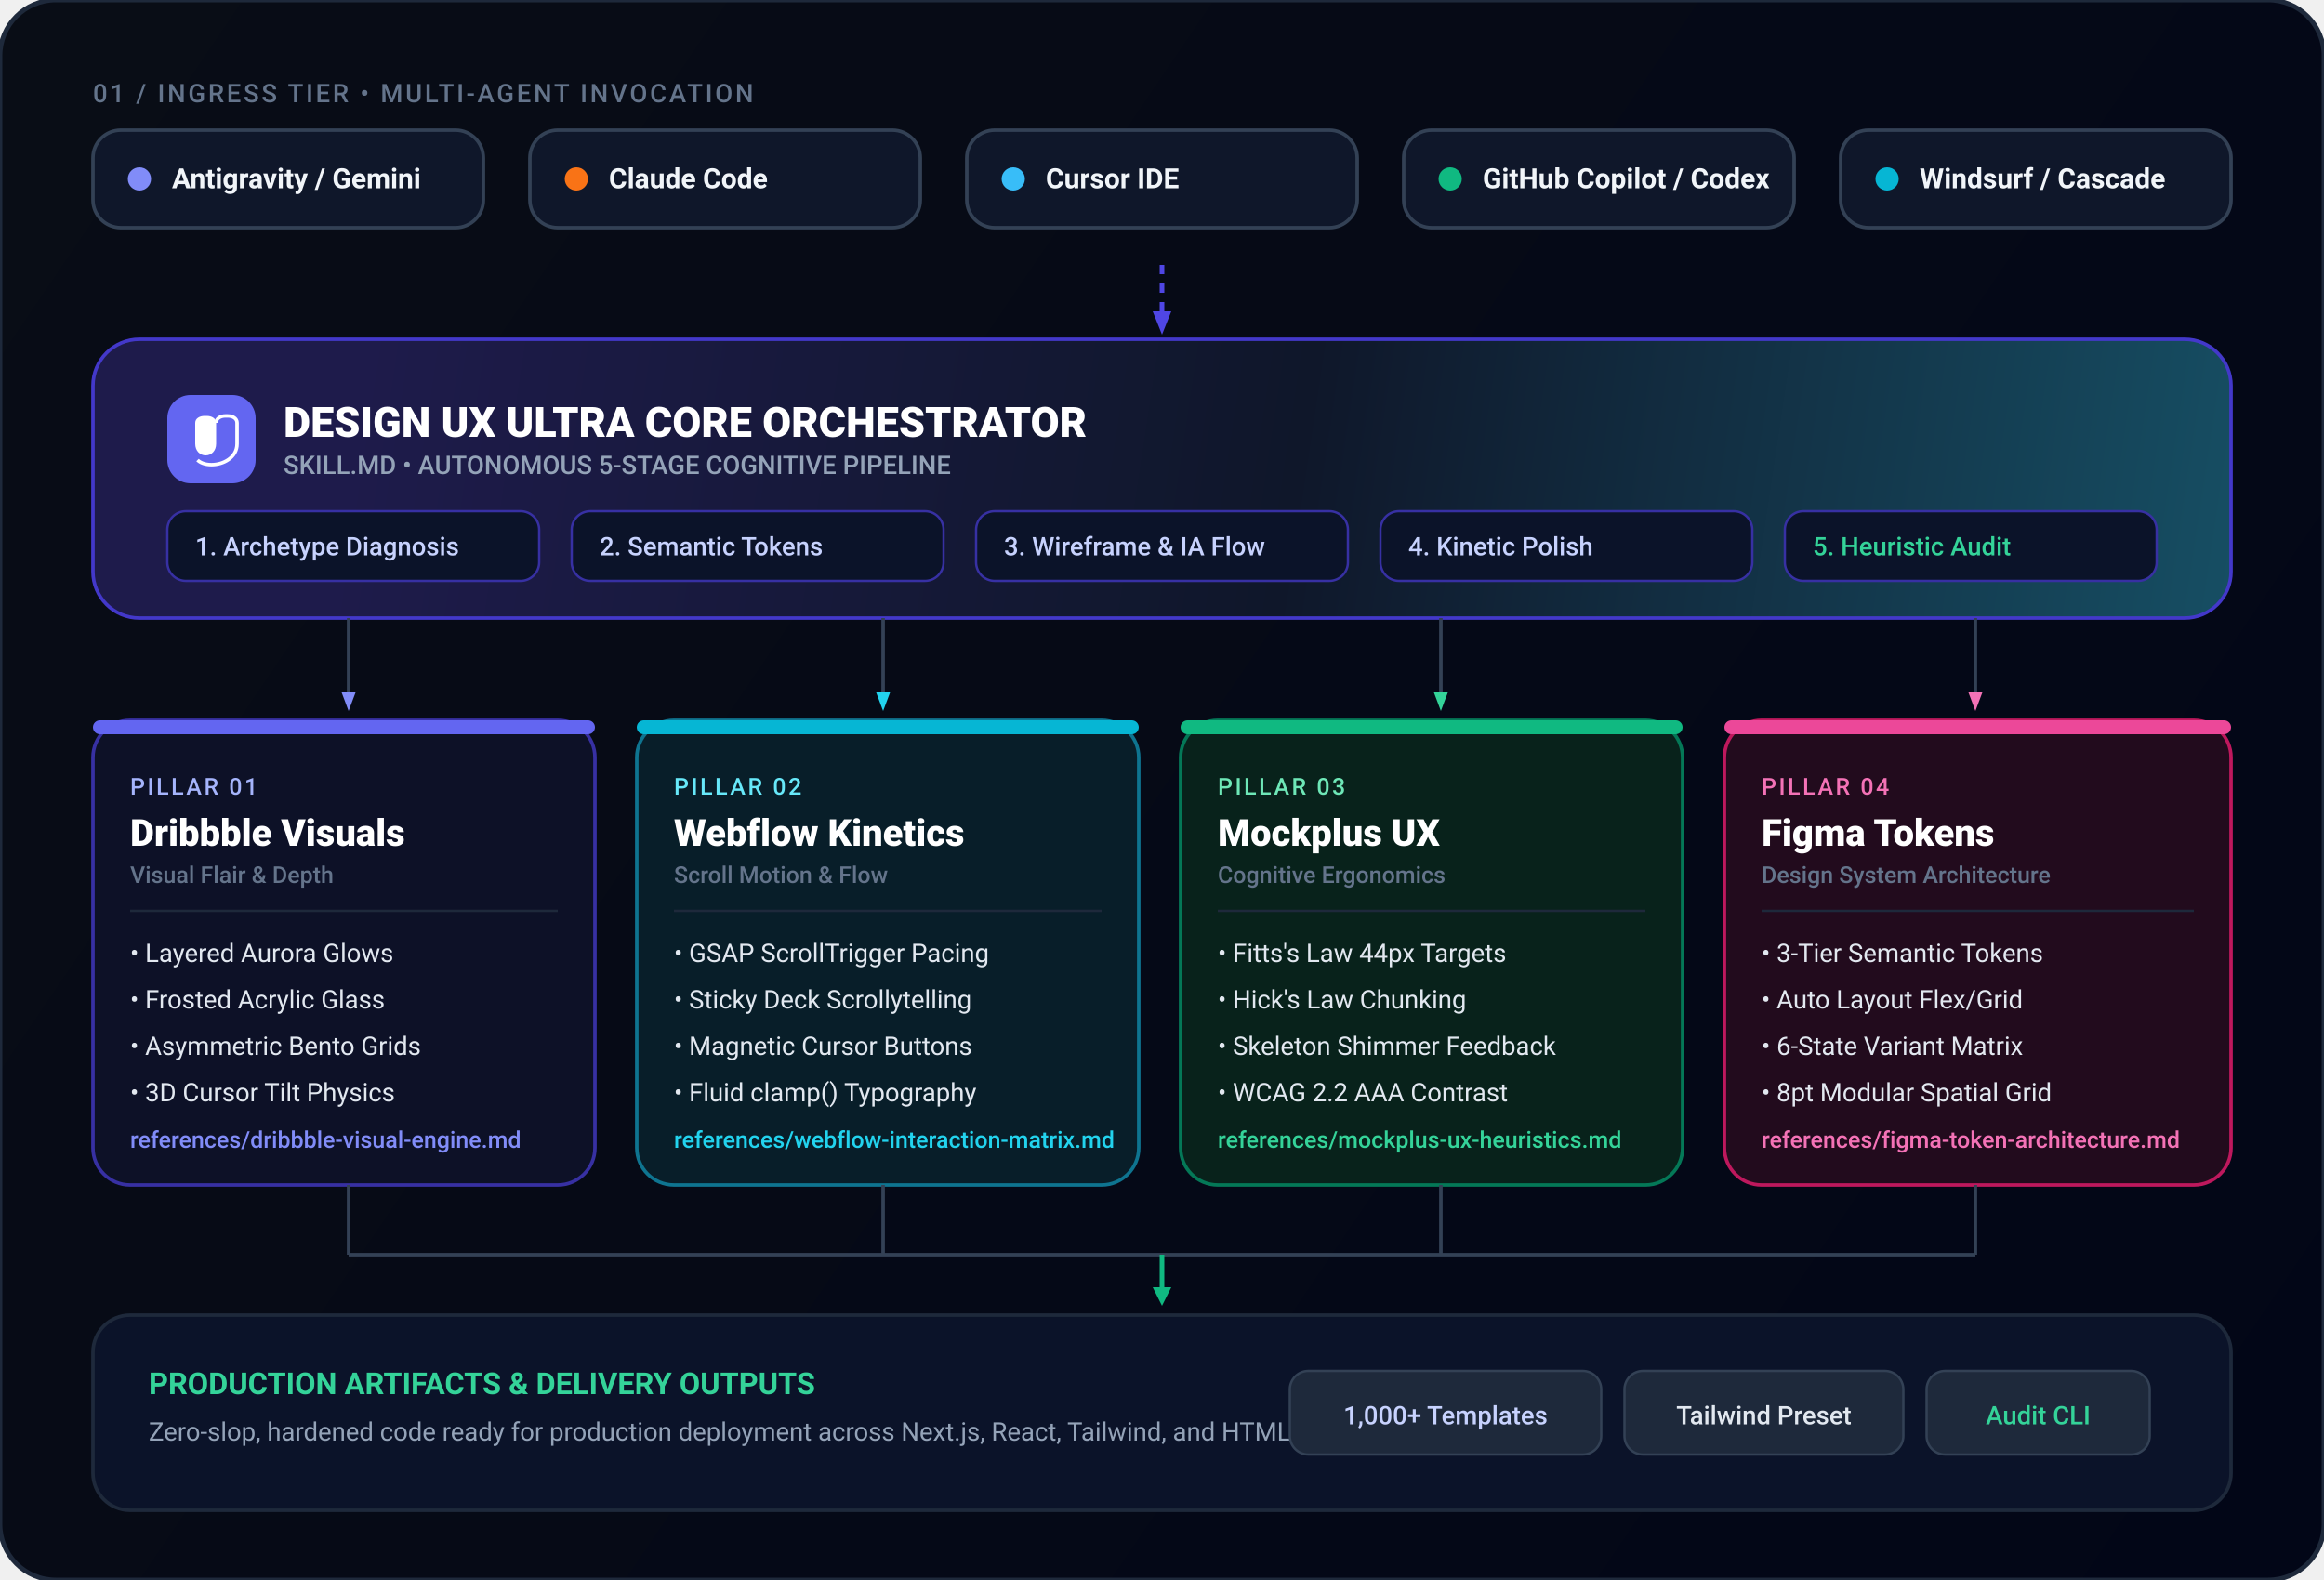
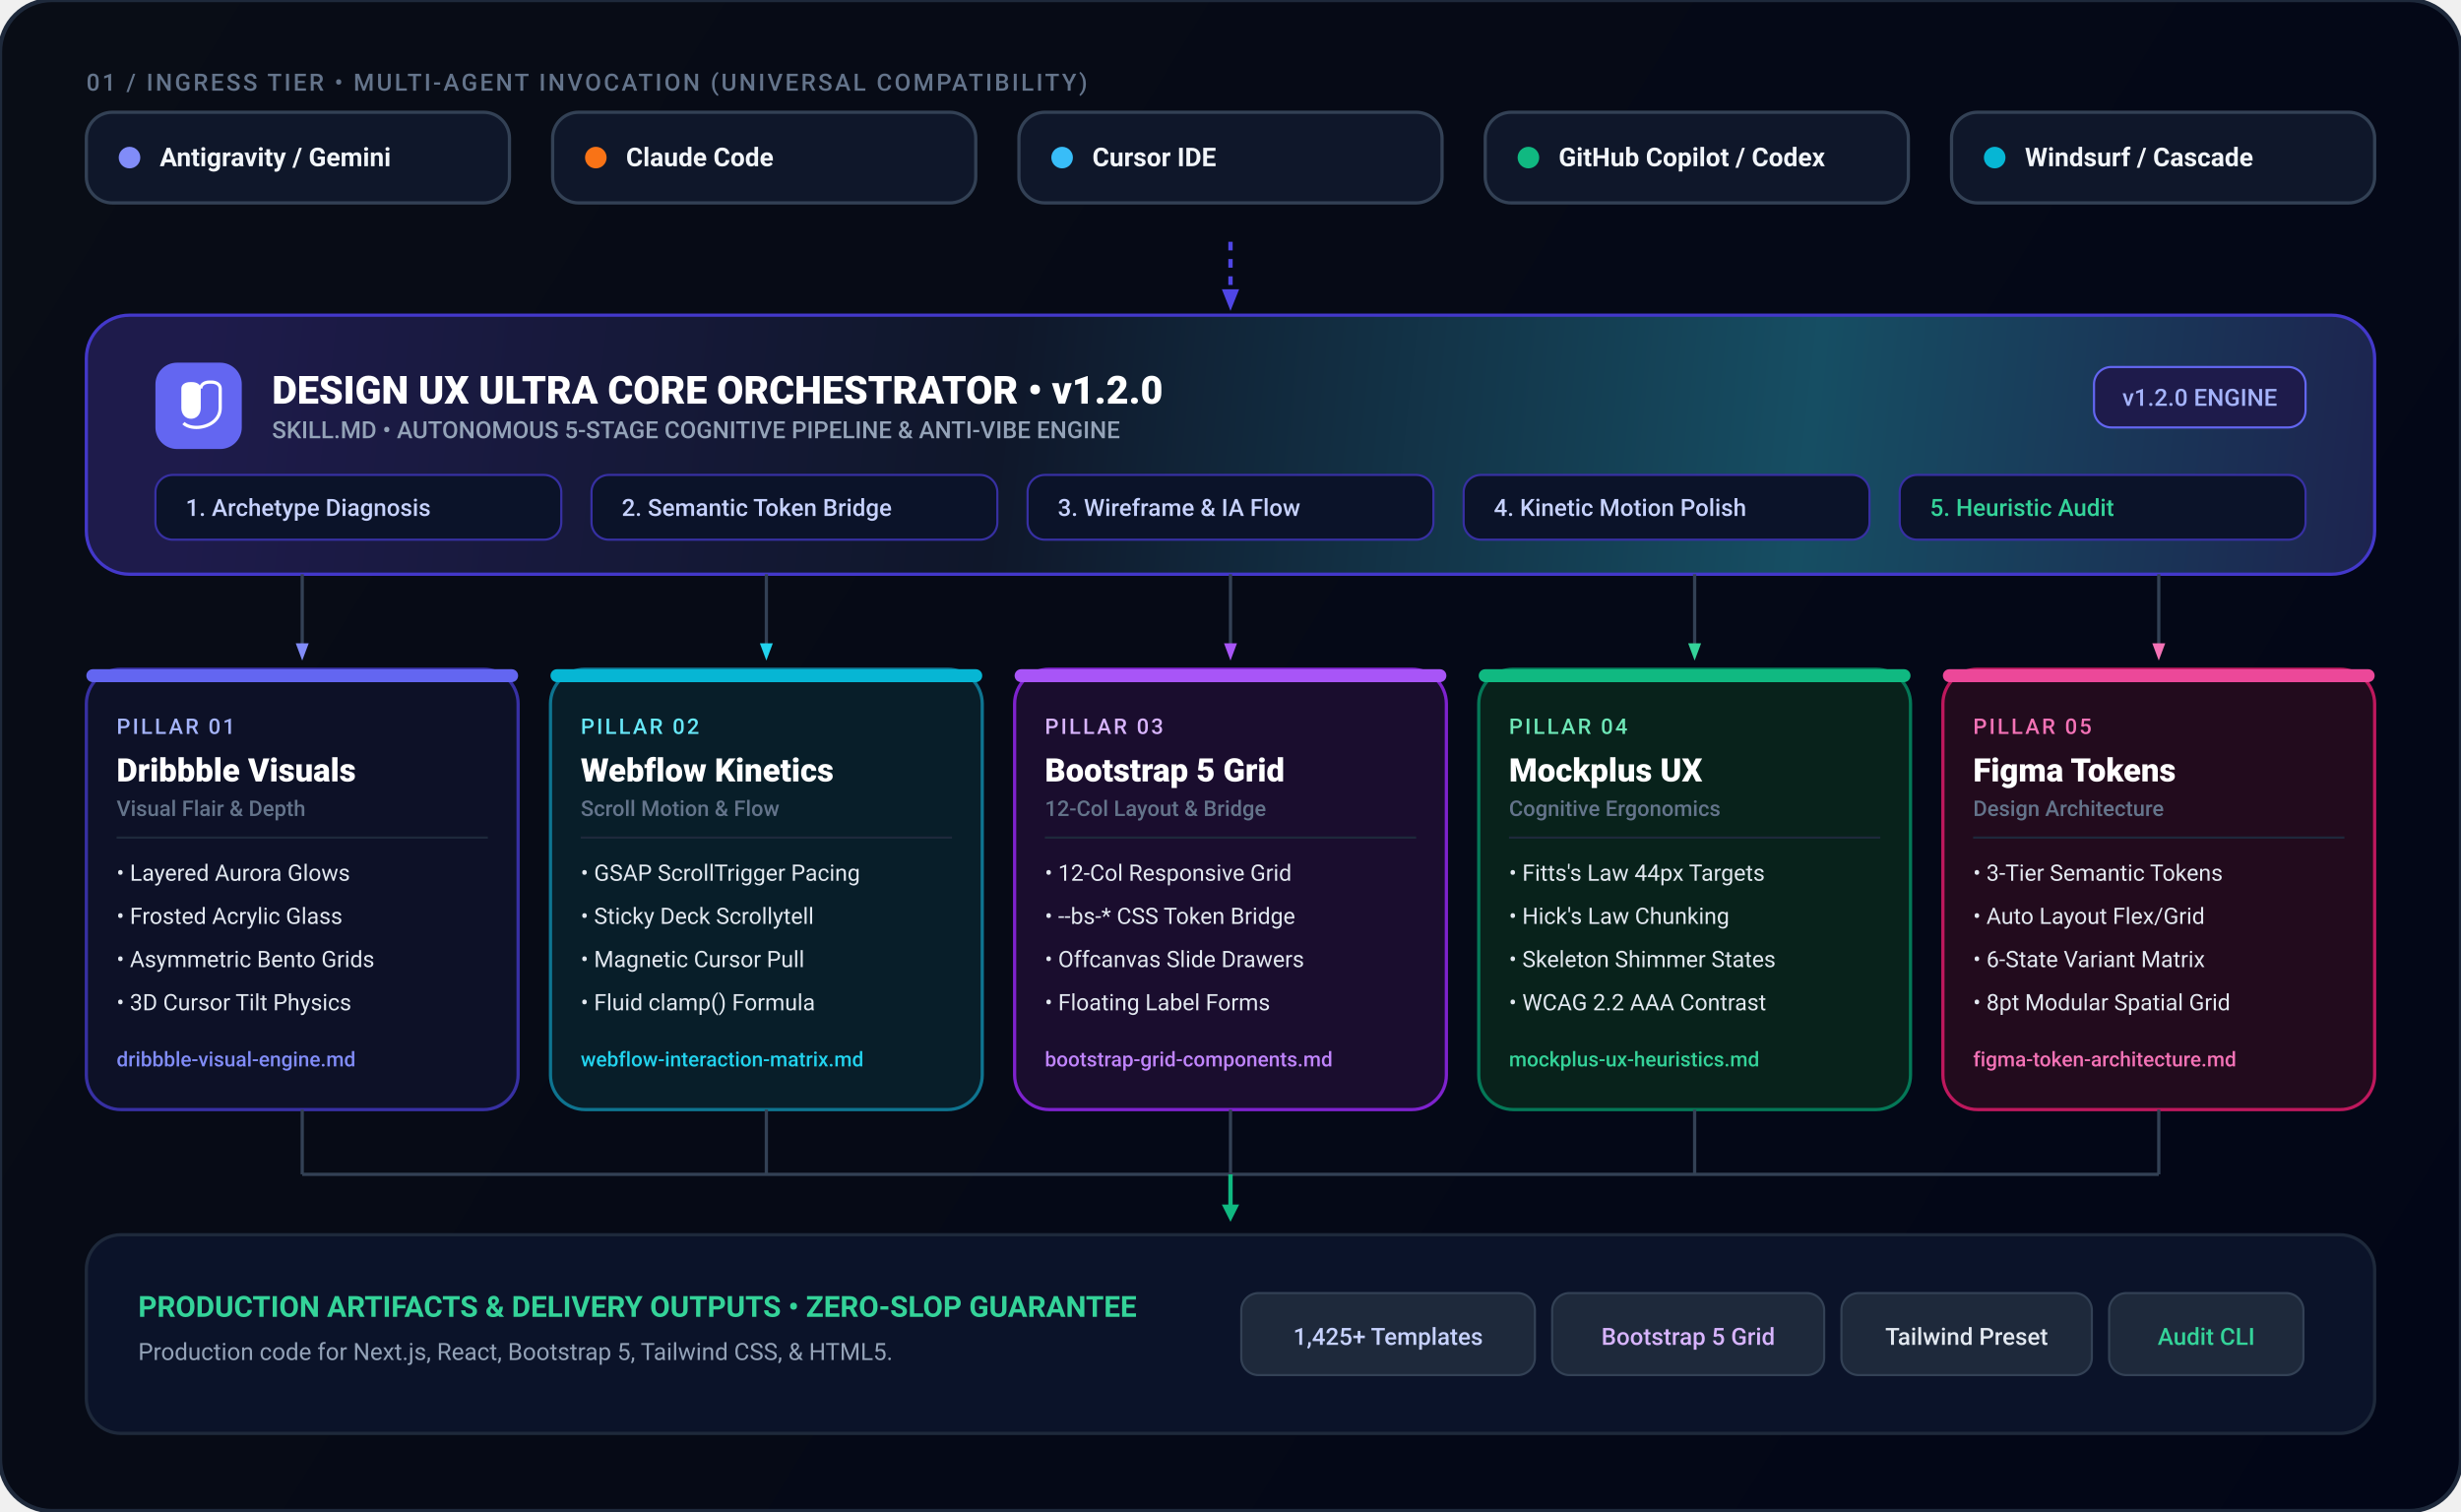
- <svg xmlns="http://www.w3.org/2000/svg" viewBox="0 0 1000 680" width="1000" height="680" fill="none">
+ <svg xmlns="http://www.w3.org/2000/svg" viewBox="0 0 1140 700" width="1140" height="700" fill="none">
  <defs>
-     <linearGradient id="diagBg" x1="0" y1="0" x2="1000" y2="680" gradientUnits="userSpaceOnUse">
+     <linearGradient id="diagBg" x1="0" y1="0" x2="1140" y2="700" gradientUnits="userSpaceOnUse">
      <stop offset="0%" stop-color="#090D16" />
      <stop offset="100%" stop-color="#020617" />
    </linearGradient>
-     <linearGradient id="coreHeaderGrad" x1="100" y1="120" x2="900" y2="240" gradientUnits="userSpaceOnUse">
+     <linearGradient id="coreHeaderGrad" x1="40" y1="120" x2="1100" y2="240" gradientUnits="userSpaceOnUse">
      <stop offset="0%" stop-color="#1E1B4B" />
-       <stop offset="50%" stop-color="#0F172A" />
-       <stop offset="100%" stop-color="#164E63" />
+       <stop offset="35%" stop-color="#0F172A" />
+       <stop offset="70%" stop-color="#164E63" />
+       <stop offset="100%" stop-color="#1E1B4B" />
    </linearGradient>
    <filter id="diagGlow" x="-20%" y="-20%" width="140%" height="140%">
      <feGaussianBlur stdDeviation="6" result="blur" />
      <feComposite in="SourceGraphic" in2="blur" operator="over" />
    </filter>
  </defs>
  <style>
    .diag-title { font-family: -apple-system, BlinkMacSystemFont, "Segoe UI", Roboto, "Plus Jakarta Sans", sans-serif; font-weight: 800; }
    .diag-head { font-family: -apple-system, BlinkMacSystemFont, "Segoe UI", Roboto, "Plus Jakarta Sans", sans-serif; font-weight: 700; }
    .diag-body { font-family: -apple-system, BlinkMacSystemFont, "Segoe UI", Roboto, "Plus Jakarta Sans", sans-serif; font-weight: 400; }
    .diag-mono { font-family: -apple-system, BlinkMacSystemFont, "Segoe UI", Roboto, "JetBrains Mono", monospace; font-weight: 500; }
  </style>
-   <rect width="1000" height="680" rx="24" fill="url(#diagBg)" />
-   <rect width="1000" height="680" rx="24" stroke="#1E293B" stroke-width="2" />
-   <g transform="translate(40, 28)">
-     <text x="0" y="16" fill="#64748B" class="diag-mono" font-size="11" letter-spacing="0.1em">01 / INGRESS TIER • MULTI-AGENT INVOCATION</text>
-     <g transform="translate(0, 28)">
-       <rect x="0" y="0" width="168" height="42" rx="12" fill="#0F172A" stroke="#334155" stroke-width="1.5" />
+   <rect width="1140" height="700" rx="24" fill="url(#diagBg)" />
+   <rect width="1140" height="700" rx="24" stroke="#1E293B" stroke-width="2" />
+   <g transform="translate(40, 26)">
+     <text x="0" y="16" fill="#64748B" class="diag-mono" font-size="11" letter-spacing="0.1em">01 / INGRESS TIER • MULTI-AGENT INVOCATION (UNIVERSAL COMPATIBILITY)</text>
+     <g transform="translate(0, 26)">
+       <rect x="0" y="0" width="196" height="42" rx="12" fill="#0F172A" stroke="#334155" stroke-width="1.5" />
      <circle cx="20" cy="21" r="5" fill="#818CF8" />
      <text x="34" y="25" fill="#F1F5F9" class="diag-head" font-size="12">Antigravity / Gemini</text>
-       <rect x="188" y="0" width="168" height="42" rx="12" fill="#0F172A" stroke="#334155" stroke-width="1.5" />
-       <circle cx="208" cy="21" r="5" fill="#F97316" />
-       <text x="222" y="25" fill="#F1F5F9" class="diag-head" font-size="12">Claude Code</text>
-       <rect x="376" y="0" width="168" height="42" rx="12" fill="#0F172A" stroke="#334155" stroke-width="1.5" />
-       <circle cx="396" cy="21" r="5" fill="#38BDF8" />
-       <text x="410" y="25" fill="#F1F5F9" class="diag-head" font-size="12">Cursor IDE</text>
-       <rect x="564" y="0" width="168" height="42" rx="12" fill="#0F172A" stroke="#334155" stroke-width="1.5" />
-       <circle cx="584" cy="21" r="5" fill="#10B981" />
-       <text x="598" y="25" fill="#F1F5F9" class="diag-head" font-size="12">GitHub Copilot / Codex</text>
-       <rect x="752" y="0" width="168" height="42" rx="12" fill="#0F172A" stroke="#334155" stroke-width="1.5" />
-       <circle cx="772" cy="21" r="5" fill="#06B6D4" />
-       <text x="786" y="25" fill="#F1F5F9" class="diag-head" font-size="12">Windsurf / Cascade</text>
+       <rect x="216" y="0" width="196" height="42" rx="12" fill="#0F172A" stroke="#334155" stroke-width="1.5" />
+       <circle cx="236" cy="21" r="5" fill="#F97316" />
+       <text x="250" y="25" fill="#F1F5F9" class="diag-head" font-size="12">Claude Code</text>
+       <rect x="432" y="0" width="196" height="42" rx="12" fill="#0F172A" stroke="#334155" stroke-width="1.5" />
+       <circle cx="452" cy="21" r="5" fill="#38BDF8" />
+       <text x="466" y="25" fill="#F1F5F9" class="diag-head" font-size="12">Cursor IDE</text>
+       <rect x="648" y="0" width="196" height="42" rx="12" fill="#0F172A" stroke="#334155" stroke-width="1.5" />
+       <circle cx="668" cy="21" r="5" fill="#10B981" />
+       <text x="682" y="25" fill="#F1F5F9" class="diag-head" font-size="12">GitHub Copilot / Codex</text>
+       <rect x="864" y="0" width="196" height="42" rx="12" fill="#0F172A" stroke="#334155" stroke-width="1.5" />
+       <circle cx="884" cy="21" r="5" fill="#06B6D4" />
+       <text x="898" y="25" fill="#F1F5F9" class="diag-head" font-size="12">Windsurf / Cascade</text>
    </g>
  </g>
-   <path d="M500 114V136" stroke="#4F46E5" stroke-width="2" stroke-dasharray="4 4" />
-   <polygon points="500,144 496,134 504,134" fill="#4F46E5" />
+   <path d="M570 112V136" stroke="#4F46E5" stroke-width="2" stroke-dasharray="4 4" />
+   <polygon points="570,144 566,134 574,134" fill="#4F46E5" />
  <g transform="translate(40, 146)">
-     <rect width="920" height="120" rx="20" fill="url(#coreHeaderGrad)" stroke="#4338CA" stroke-width="1.5" />
-     <g transform="translate(32, 24)">
-       <rect x="0" y="0" width="38" height="38" rx="10" fill="#6366F1" />
+     <rect width="1060" height="120" rx="20" fill="url(#coreHeaderGrad)" stroke="#4338CA" stroke-width="1.5" />
+     <g transform="translate(32, 22)">
+       <rect x="0" y="0" width="40" height="40" rx="10" fill="#6366F1" />
      <path d="M12 12C12 10 14 9 16 9H17C19 9 21 10 21 12V21C21 24 19 26 16.5 26C14 26 12 24 12 21V12Z" fill="white" />
      <path d="M21 12C21 10 23 9 25 9H26C28 9 30 10 30 12V21C30 27 24 30 19 30C16 30 14 29 13 28" stroke="white" stroke-width="1.5" />
-       <text x="50" y="18" fill="#FFFFFF" class="diag-title" font-size="18">DESIGN UX ULTRA CORE ORCHESTRATOR</text>
-       <text x="50" y="34" fill="#94A3B8" class="diag-mono" font-size="11">SKILL.MD • AUTONOMOUS 5-STAGE COGNITIVE PIPELINE</text>
+       <text x="54" y="19" fill="#FFFFFF" class="diag-title" font-size="18">DESIGN UX ULTRA CORE ORCHESTRATOR • v1.2.0</text>
+       <text x="54" y="35" fill="#94A3B8" class="diag-mono" font-size="11">SKILL.MD • AUTONOMOUS 5-STAGE COGNITIVE PIPELINE &amp; ANTI-VIBE ENGINE</text>
+     </g>
+     <g transform="translate(930, 24)">
+       <rect width="98" height="28" rx="8" fill="#1E1B4B" stroke="#6366F1" stroke-width="1" />
+       <text x="49" y="18" fill="#A5B4FC" class="diag-mono" font-size="11" text-anchor="middle">v1.2.0 ENGINE</text>
    </g>
    <g transform="translate(32, 74)">
-       <rect x="0" y="0" width="160" height="30" rx="8" fill="#0B1329" stroke="#3730A3" stroke-width="1" />
-       <text x="12" y="19" fill="#C7D2FE" class="diag-mono" font-size="11">1. Archetype Diagnosis</text>
-       <rect x="174" y="0" width="160" height="30" rx="8" fill="#0B1329" stroke="#3730A3" stroke-width="1" />
-       <text x="12" y="19" fill="#C7D2FE" class="diag-mono" font-size="11" transform="translate(174,0)">2. Semantic Tokens</text>
-       <rect x="348" y="0" width="160" height="30" rx="8" fill="#0B1329" stroke="#3730A3" stroke-width="1" />
-       <text x="12" y="19" fill="#C7D2FE" class="diag-mono" font-size="11" transform="translate(348,0)">3. Wireframe &amp; IA Flow</text>
-       <rect x="522" y="0" width="160" height="30" rx="8" fill="#0B1329" stroke="#3730A3" stroke-width="1" />
-       <text x="12" y="19" fill="#C7D2FE" class="diag-mono" font-size="11" transform="translate(522,0)">4. Kinetic Polish</text>
-       <rect x="696" y="0" width="160" height="30" rx="8" fill="#0B1329" stroke="#3730A3" stroke-width="1" />
-       <text x="12" y="19" fill="#34D399" class="diag-mono" font-size="11" transform="translate(696,0)">5. Heuristic Audit</text>
+       <rect x="0" y="0" width="188" height="30" rx="8" fill="#0B1329" stroke="#3730A3" stroke-width="1" />
+       <text x="14" y="19" fill="#C7D2FE" class="diag-mono" font-size="11">1. Archetype Diagnosis</text>
+       <rect x="202" y="0" width="188" height="30" rx="8" fill="#0B1329" stroke="#3730A3" stroke-width="1" />
+       <text x="216" y="19" fill="#C7D2FE" class="diag-mono" font-size="11">2. Semantic Token Bridge</text>
+       <rect x="404" y="0" width="188" height="30" rx="8" fill="#0B1329" stroke="#3730A3" stroke-width="1" />
+       <text x="418" y="19" fill="#C7D2FE" class="diag-mono" font-size="11">3. Wireframe &amp; IA Flow</text>
+       <rect x="606" y="0" width="188" height="30" rx="8" fill="#0B1329" stroke="#3730A3" stroke-width="1" />
+       <text x="620" y="19" fill="#C7D2FE" class="diag-mono" font-size="11">4. Kinetic Motion Polish</text>
+       <rect x="808" y="0" width="188" height="30" rx="8" fill="#0B1329" stroke="#3730A3" stroke-width="1" />
+       <text x="822" y="19" fill="#34D399" class="diag-mono" font-size="11">5. Heuristic Audit</text>
    </g>
  </g>
-   <path d="M150 266V300 M380 266V300 M620 266V300 M850 266V300" stroke="#334155" stroke-width="1.5" />
-   <polygon points="150,306 147,298 153,298" fill="#818CF8" />
-   <polygon points="380,306 377,298 383,298" fill="#22D3EE" />
-   <polygon points="620,306 617,298 623,298" fill="#34D399" />
-   <polygon points="850,306 847,298 853,298" fill="#F472B6" />
+   <path d="M140 266V300 M355 266V300 M570 266V300 M785 266V300 M1000 266V300" stroke="#334155" stroke-width="1.5" />
+   <polygon points="140,306 137,298 143,298" fill="#818CF8" />
+   <polygon points="355,306 352,298 358,298" fill="#22D3EE" />
+   <polygon points="570,306 567,298 573,298" fill="#A855F7" />
+   <polygon points="785,306 782,298 788,298" fill="#34D399" />
+   <polygon points="1000,306 997,298 1003,298" fill="#F472B6" />
  <g transform="translate(40, 310)">
    <g transform="translate(0, 0)">
-       <rect width="216" height="200" rx="16" fill="#0D1127" stroke="#3730A3" stroke-width="1.5" />
-       <rect x="0" y="0" width="216" height="6" rx="3" fill="#6366F1" />
-       <text x="16" y="32" fill="#A5B4FC" class="diag-mono" font-size="10" letter-spacing="0.1em">PILLAR 01</text>
-       <text x="16" y="54" fill="#FFFFFF" class="diag-title" font-size="16">Dribbble Visuals</text>
-       <text x="16" y="70" fill="#64748B" class="diag-mono" font-size="10">Visual Flair &amp; Depth</text>
-       <line x1="16" y1="82" x2="200" y2="82" stroke="#1E293B" stroke-width="1" />
-       <text x="16" y="104" fill="#E2E8F0" class="diag-body" font-size="11">• Layered Aurora Glows</text>
-       <text x="16" y="124" fill="#E2E8F0" class="diag-body" font-size="11">• Frosted Acrylic Glass</text>
-       <text x="16" y="144" fill="#E2E8F0" class="diag-body" font-size="11">• Asymmetric Bento Grids</text>
-       <text x="16" y="164" fill="#E2E8F0" class="diag-body" font-size="11">• 3D Cursor Tilt Physics</text>
-       <text x="16" y="184" fill="#818CF8" class="diag-mono" font-size="10">references/dribbble-visual-engine.md</text>
+       <rect width="200" height="204" rx="16" fill="#0D1127" stroke="#3730A3" stroke-width="1.5" />
+       <rect x="0" y="0" width="200" height="6" rx="3" fill="#6366F1" />
+       <text x="14" y="30" fill="#A5B4FC" class="diag-mono" font-size="10" letter-spacing="0.1em">PILLAR 01</text>
+       <text x="14" y="52" fill="#FFFFFF" class="diag-title" font-size="15">Dribbble Visuals</text>
+       <text x="14" y="68" fill="#64748B" class="diag-mono" font-size="10">Visual Flair &amp; Depth</text>
+       <line x1="14" y1="78" x2="186" y2="78" stroke="#1E293B" stroke-width="1" />
+       <text x="14" y="98" fill="#E2E8F0" class="diag-body" font-size="10.5">• Layered Aurora Glows</text>
+       <text x="14" y="118" fill="#E2E8F0" class="diag-body" font-size="10.5">• Frosted Acrylic Glass</text>
+       <text x="14" y="138" fill="#E2E8F0" class="diag-body" font-size="10.5">• Asymmetric Bento Grids</text>
+       <text x="14" y="158" fill="#E2E8F0" class="diag-body" font-size="10.5">• 3D Cursor Tilt Physics</text>
+       <text x="14" y="184" fill="#818CF8" class="diag-mono" font-size="9.5">dribbble-visual-engine.md</text>
    </g>
-     <g transform="translate(234, 0)">
-       <rect width="216" height="200" rx="16" fill="#081E29" stroke="#0E7490" stroke-width="1.5" />
-       <rect x="0" y="0" width="216" height="6" rx="3" fill="#06B6D4" />
-       <text x="16" y="32" fill="#67E8F9" class="diag-mono" font-size="10" letter-spacing="0.1em">PILLAR 02</text>
-       <text x="16" y="54" fill="#FFFFFF" class="diag-title" font-size="16">Webflow Kinetics</text>
-       <text x="16" y="70" fill="#64748B" class="diag-mono" font-size="10">Scroll Motion &amp; Flow</text>
-       <line x1="16" y1="82" x2="200" y2="82" stroke="#1E293B" stroke-width="1" />
-       <text x="16" y="104" fill="#E2E8F0" class="diag-body" font-size="11">• GSAP ScrollTrigger Pacing</text>
-       <text x="16" y="124" fill="#E2E8F0" class="diag-body" font-size="11">• Sticky Deck Scrollytelling</text>
-       <text x="16" y="144" fill="#E2E8F0" class="diag-body" font-size="11">• Magnetic Cursor Buttons</text>
-       <text x="16" y="164" fill="#E2E8F0" class="diag-body" font-size="11">• Fluid clamp() Typography</text>
-       <text x="16" y="184" fill="#22D3EE" class="diag-mono" font-size="10">references/webflow-interaction-matrix.md</text>
+     <g transform="translate(215, 0)">
+       <rect width="200" height="204" rx="16" fill="#081E29" stroke="#0E7490" stroke-width="1.5" />
+       <rect x="0" y="0" width="200" height="6" rx="3" fill="#06B6D4" />
+       <text x="14" y="30" fill="#67E8F9" class="diag-mono" font-size="10" letter-spacing="0.1em">PILLAR 02</text>
+       <text x="14" y="52" fill="#FFFFFF" class="diag-title" font-size="15">Webflow Kinetics</text>
+       <text x="14" y="68" fill="#64748B" class="diag-mono" font-size="10">Scroll Motion &amp; Flow</text>
+       <line x1="14" y1="78" x2="186" y2="78" stroke="#1E293B" stroke-width="1" />
+       <text x="14" y="98" fill="#E2E8F0" class="diag-body" font-size="10.5">• GSAP ScrollTrigger Pacing</text>
+       <text x="14" y="118" fill="#E2E8F0" class="diag-body" font-size="10.5">• Sticky Deck Scrollytell</text>
+       <text x="14" y="138" fill="#E2E8F0" class="diag-body" font-size="10.5">• Magnetic Cursor Pull</text>
+       <text x="14" y="158" fill="#E2E8F0" class="diag-body" font-size="10.5">• Fluid clamp() Formula</text>
+       <text x="14" y="184" fill="#22D3EE" class="diag-mono" font-size="9.5">webflow-interaction-matrix.md</text>
    </g>
-     <g transform="translate(468, 0)">
-       <rect width="216" height="200" rx="16" fill="#08221B" stroke="#047857" stroke-width="1.5" />
-       <rect x="0" y="0" width="216" height="6" rx="3" fill="#10B981" />
-       <text x="16" y="32" fill="#6EE7B7" class="diag-mono" font-size="10" letter-spacing="0.1em">PILLAR 03</text>
-       <text x="16" y="54" fill="#FFFFFF" class="diag-title" font-size="16">Mockplus UX</text>
-       <text x="16" y="70" fill="#64748B" class="diag-mono" font-size="10">Cognitive Ergonomics</text>
-       <line x1="16" y1="82" x2="200" y2="82" stroke="#1E293B" stroke-width="1" />
-       <text x="16" y="104" fill="#E2E8F0" class="diag-body" font-size="11">• Fitts's Law 44px Targets</text>
-       <text x="16" y="124" fill="#E2E8F0" class="diag-body" font-size="11">• Hick's Law Chunking</text>
-       <text x="16" y="144" fill="#E2E8F0" class="diag-body" font-size="11">• Skeleton Shimmer Feedback</text>
-       <text x="16" y="164" fill="#E2E8F0" class="diag-body" font-size="11">• WCAG 2.2 AAA Contrast</text>
-       <text x="16" y="184" fill="#34D399" class="diag-mono" font-size="10">references/mockplus-ux-heuristics.md</text>
+     <g transform="translate(430, 0)">
+       <rect width="200" height="204" rx="16" fill="#1A0D2E" stroke="#7E22CE" stroke-width="1.5" />
+       <rect x="0" y="0" width="200" height="6" rx="3" fill="#A855F7" />
+       <text x="14" y="30" fill="#D8B4FE" class="diag-mono" font-size="10" letter-spacing="0.1em">PILLAR 03</text>
+       <text x="14" y="52" fill="#FFFFFF" class="diag-title" font-size="15">Bootstrap 5 Grid</text>
+       <text x="14" y="68" fill="#64748B" class="diag-mono" font-size="10">12-Col Layout &amp; Bridge</text>
+       <line x1="14" y1="78" x2="186" y2="78" stroke="#1E293B" stroke-width="1" />
+       <text x="14" y="98" fill="#E2E8F0" class="diag-body" font-size="10.5">• 12-Col Responsive Grid</text>
+       <text x="14" y="118" fill="#E2E8F0" class="diag-body" font-size="10.5">• --bs-* CSS Token Bridge</text>
+       <text x="14" y="138" fill="#E2E8F0" class="diag-body" font-size="10.5">• Offcanvas Slide Drawers</text>
+       <text x="14" y="158" fill="#E2E8F0" class="diag-body" font-size="10.5">• Floating Label Forms</text>
+       <text x="14" y="184" fill="#C084FC" class="diag-mono" font-size="9.5">bootstrap-grid-components.md</text>
    </g>
-     <g transform="translate(702, 0)">
-       <rect width="218" height="200" rx="16" fill="#220B1D" stroke="#BE185D" stroke-width="1.5" />
-       <rect x="0" y="0" width="218" height="6" rx="3" fill="#EC4899" />
-       <text x="16" y="32" fill="#F472B6" class="diag-mono" font-size="10" letter-spacing="0.1em">PILLAR 04</text>
-       <text x="16" y="54" fill="#FFFFFF" class="diag-title" font-size="16">Figma Tokens</text>
-       <text x="16" y="70" fill="#64748B" class="diag-mono" font-size="10">Design System Architecture</text>
-       <line x1="16" y1="82" x2="202" y2="82" stroke="#1E293B" stroke-width="1" />
-       <text x="16" y="104" fill="#E2E8F0" class="diag-body" font-size="11">• 3-Tier Semantic Tokens</text>
-       <text x="16" y="124" fill="#E2E8F0" class="diag-body" font-size="11">• Auto Layout Flex/Grid</text>
-       <text x="16" y="144" fill="#E2E8F0" class="diag-body" font-size="11">• 6-State Variant Matrix</text>
-       <text x="16" y="164" fill="#E2E8F0" class="diag-body" font-size="11">• 8pt Modular Spatial Grid</text>
-       <text x="16" y="184" fill="#F472B6" class="diag-mono" font-size="10">references/figma-token-architecture.md</text>
+     <g transform="translate(645, 0)">
+       <rect width="200" height="204" rx="16" fill="#08221B" stroke="#047857" stroke-width="1.5" />
+       <rect x="0" y="0" width="200" height="6" rx="3" fill="#10B981" />
+       <text x="14" y="30" fill="#6EE7B7" class="diag-mono" font-size="10" letter-spacing="0.1em">PILLAR 04</text>
+       <text x="14" y="52" fill="#FFFFFF" class="diag-title" font-size="15">Mockplus UX</text>
+       <text x="14" y="68" fill="#64748B" class="diag-mono" font-size="10">Cognitive Ergonomics</text>
+       <line x1="14" y1="78" x2="186" y2="78" stroke="#1E293B" stroke-width="1" />
+       <text x="14" y="98" fill="#E2E8F0" class="diag-body" font-size="10.5">• Fitts's Law 44px Targets</text>
+       <text x="14" y="118" fill="#E2E8F0" class="diag-body" font-size="10.5">• Hick's Law Chunking</text>
+       <text x="14" y="138" fill="#E2E8F0" class="diag-body" font-size="10.5">• Skeleton Shimmer States</text>
+       <text x="14" y="158" fill="#E2E8F0" class="diag-body" font-size="10.5">• WCAG 2.2 AAA Contrast</text>
+       <text x="14" y="184" fill="#34D399" class="diag-mono" font-size="9.5">mockplus-ux-heuristics.md</text>
+     </g>
+     <g transform="translate(860, 0)">
+       <rect width="200" height="204" rx="16" fill="#220B1D" stroke="#BE185D" stroke-width="1.5" />
+       <rect x="0" y="0" width="200" height="6" rx="3" fill="#EC4899" />
+       <text x="14" y="30" fill="#F472B6" class="diag-mono" font-size="10" letter-spacing="0.1em">PILLAR 05</text>
+       <text x="14" y="52" fill="#FFFFFF" class="diag-title" font-size="15">Figma Tokens</text>
+       <text x="14" y="68" fill="#64748B" class="diag-mono" font-size="10">Design Architecture</text>
+       <line x1="14" y1="78" x2="186" y2="78" stroke="#1E293B" stroke-width="1" />
+       <text x="14" y="98" fill="#E2E8F0" class="diag-body" font-size="10.5">• 3-Tier Semantic Tokens</text>
+       <text x="14" y="118" fill="#E2E8F0" class="diag-body" font-size="10.5">• Auto Layout Flex/Grid</text>
+       <text x="14" y="138" fill="#E2E8F0" class="diag-body" font-size="10.5">• 6-State Variant Matrix</text>
+       <text x="14" y="158" fill="#E2E8F0" class="diag-body" font-size="10.5">• 8pt Modular Spatial Grid</text>
+       <text x="14" y="184" fill="#F472B6" class="diag-mono" font-size="9.5">figma-token-architecture.md</text>
    </g>
  </g>
-   <path d="M150 510V540 M380 510V540 M620 510V540 M850 510V540" stroke="#334155" stroke-width="1.5" />
-   <path d="M150 540H850" stroke="#334155" stroke-width="1.5" />
-   <path d="M500 540V556" stroke="#10B981" stroke-width="2" />
-   <polygon points="500,562 496,554 504,554" fill="#10B981" />
-   <g transform="translate(40, 566)">
-     <rect width="920" height="84" rx="16" fill="#0B1329" stroke="#1E293B" stroke-width="1.5" />
-     <g transform="translate(24, 18)">
-       <text x="0" y="16" fill="#34D399" class="diag-head" font-size="13">PRODUCTION ARTIFACTS &amp; DELIVERY OUTPUTS</text>
-       <text x="0" y="36" fill="#94A3B8" class="diag-body" font-size="11">Zero-slop, hardened code ready for production deployment across Next.js, React, Tailwind, and HTML5.</text>
+   <path d="M140 514V544 M355 514V544 M570 514V544 M785 514V544 M1000 514V544" stroke="#334155" stroke-width="1.5" />
+   <path d="M140 544H1000" stroke="#334155" stroke-width="1.5" />
+   <path d="M570 544V560" stroke="#10B981" stroke-width="2" />
+   <polygon points="570,566 566,558 574,558" fill="#10B981" />
+   <g transform="translate(40, 572)">
+     <rect width="1060" height="92" rx="16" fill="#0B1329" stroke="#1E293B" stroke-width="1.5" />
+     <g transform="translate(24, 20)">
+       <text x="0" y="18" fill="#34D399" class="diag-head" font-size="13.5">PRODUCTION ARTIFACTS &amp; DELIVERY OUTPUTS • ZERO-SLOP GUARANTEE</text>
+       <text x="0" y="38" fill="#94A3B8" class="diag-body" font-size="11">Production code for Next.js, React, Bootstrap 5, Tailwind CSS, &amp; HTML5.</text>
    </g>
-     <g transform="translate(515, 24)">
+     <g transform="translate(535, 27)">
      <g transform="translate(0, 0)">
-         <rect width="134" height="36" rx="8" fill="#1E293B" stroke="#334155" stroke-width="1" />
-         <text x="67" y="23" fill="#C7D2FE" class="diag-mono" font-size="11" text-anchor="middle">1,000+ Templates</text>
+         <rect width="136" height="38" rx="8" fill="#1E293B" stroke="#334155" stroke-width="1" />
+         <text x="68" y="24" fill="#C7D2FE" class="diag-mono" font-size="11" text-anchor="middle">1,425+ Templates</text>
      </g>
      <g transform="translate(144, 0)">
-         <rect width="120" height="36" rx="8" fill="#1E293B" stroke="#334155" stroke-width="1" />
-         <text x="60" y="23" fill="#E2E8F0" class="diag-mono" font-size="11" text-anchor="middle">Tailwind Preset</text>
+         <rect width="126" height="38" rx="8" fill="#1E293B" stroke="#334155" stroke-width="1" />
+         <text x="63" y="24" fill="#D8B4FE" class="diag-mono" font-size="11" text-anchor="middle">Bootstrap 5 Grid</text>
      </g>
-       <g transform="translate(274, 0)">
-         <rect width="96" height="36" rx="8" fill="#1E293B" stroke="#334155" stroke-width="1" />
-         <text x="48" y="23" fill="#34D399" class="diag-mono" font-size="11" text-anchor="middle">Audit CLI</text>
+       <g transform="translate(278, 0)">
+         <rect width="116" height="38" rx="8" fill="#1E293B" stroke="#334155" stroke-width="1" />
+         <text x="58" y="24" fill="#E2E8F0" class="diag-mono" font-size="11" text-anchor="middle">Tailwind Preset</text>
+       </g>
+       <g transform="translate(402, 0)">
+         <rect width="90" height="38" rx="8" fill="#1E293B" stroke="#334155" stroke-width="1" />
+         <text x="45" y="24" fill="#34D399" class="diag-mono" font-size="11" text-anchor="middle">Audit CLI</text>
      </g>
    </g>
  </g>
</svg>
